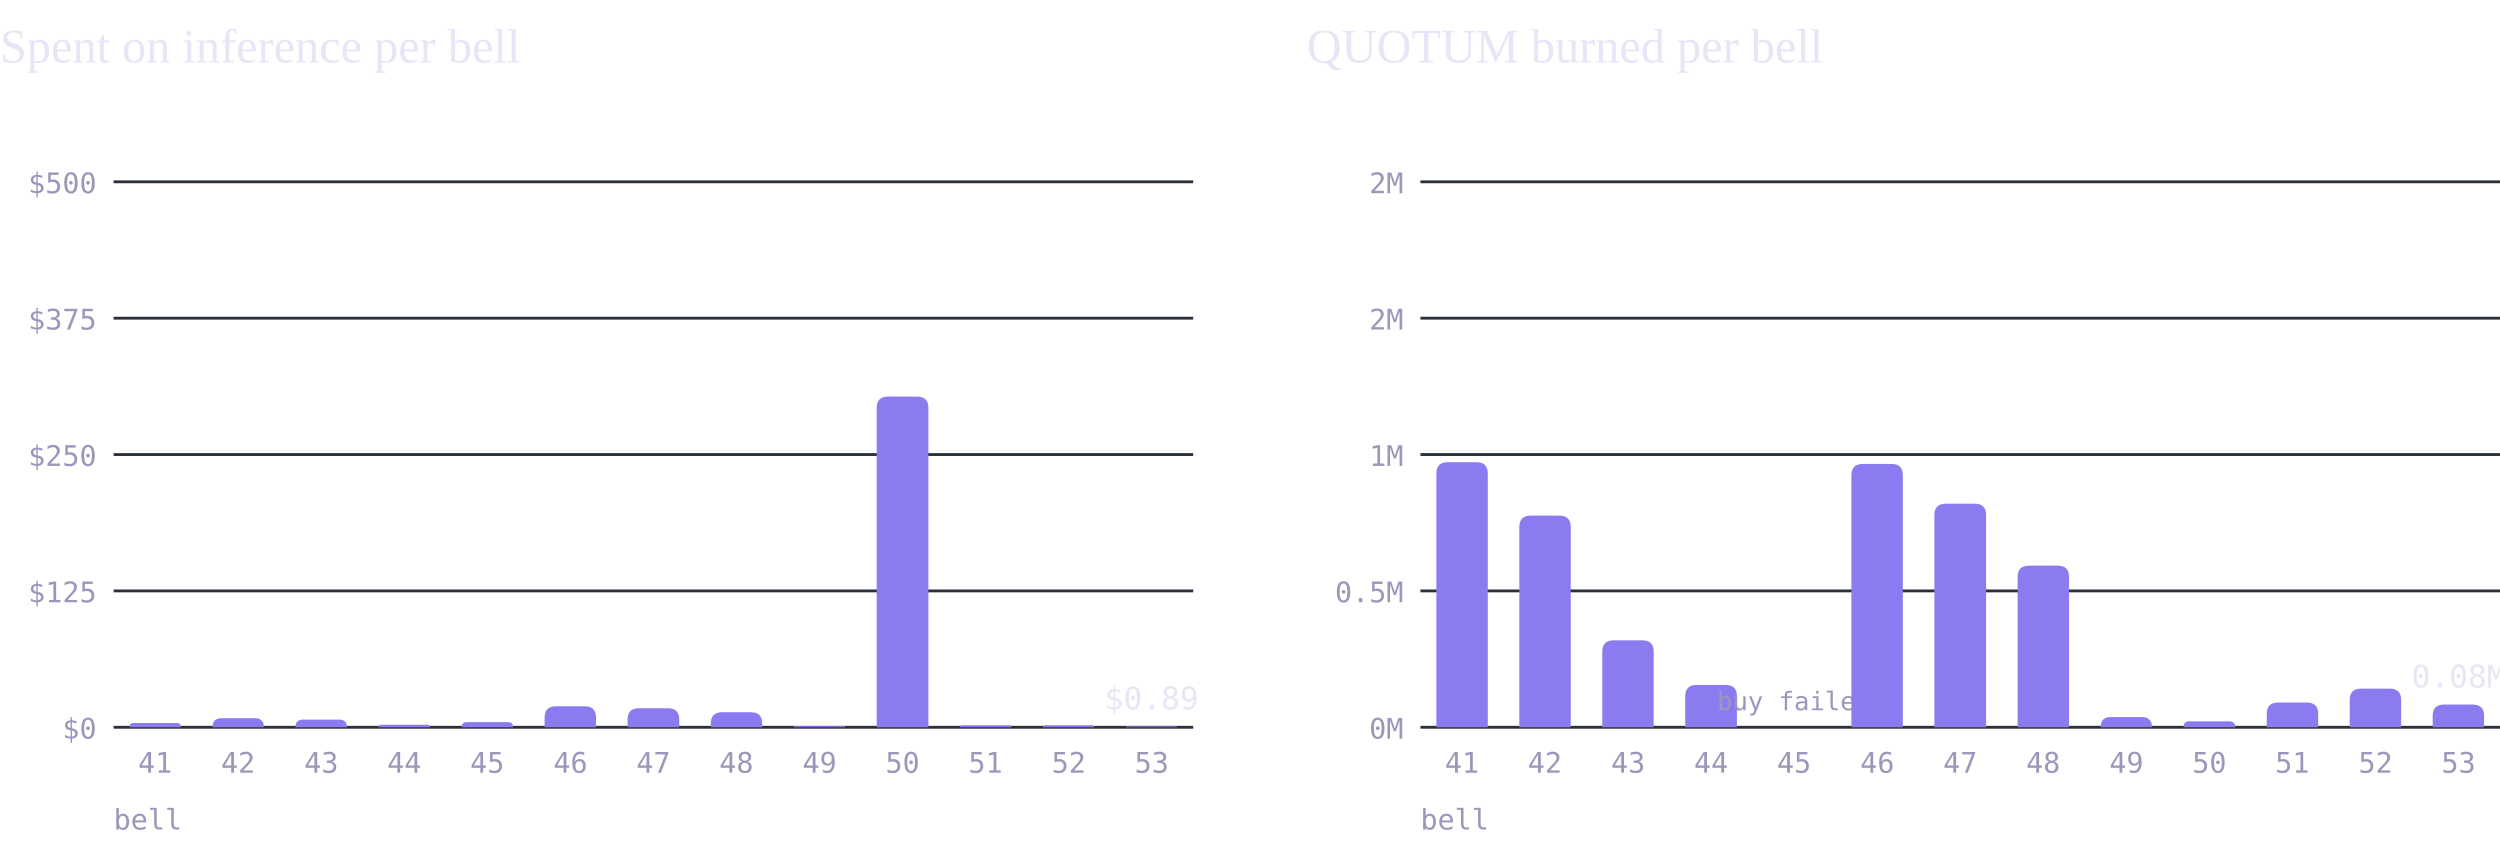
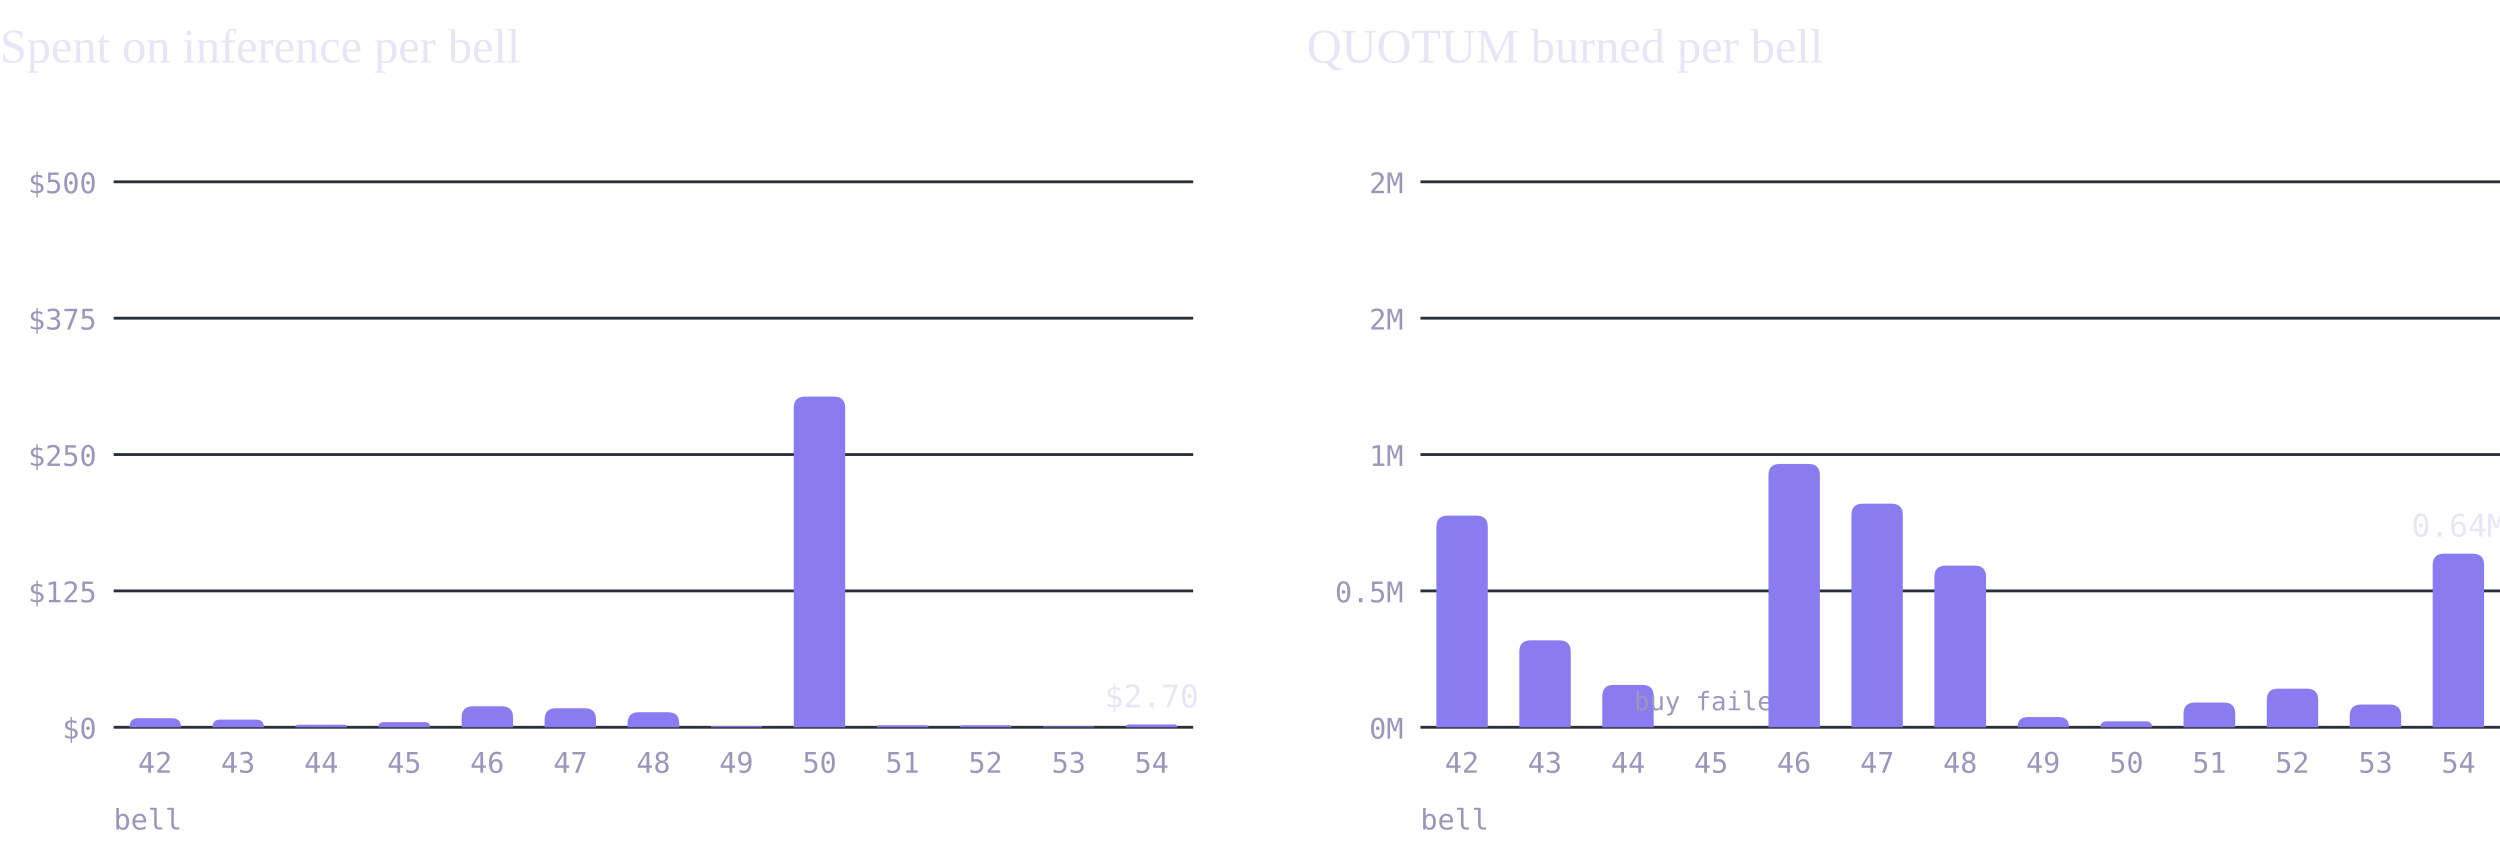
- <svg xmlns="http://www.w3.org/2000/svg" viewBox="0 0 880 300" width="880" height="300" role="img" aria-label="quotum bells 1 to 53: inference spent and QUOTUM burned per bell">
+ <svg xmlns="http://www.w3.org/2000/svg" viewBox="0 0 880 300" width="880" height="300" role="img" aria-label="quotum bells 1 to 54: inference spent and QUOTUM burned per bell">
  <text x="0" y="22" font-family="Georgia,'Times New Roman',serif" font-size="17" fill="#e8e5f7">Spent on inference per bell</text>
  <line x1="40" x2="420" y1="256.0" y2="256.0" stroke="#2a2f3a" stroke-width="1" />
  <text x="34" y="260.0" text-anchor="end" font-family="ui-monospace,SFMono-Regular,Menlo,monospace" font-size="10" fill="#9c97ba">$0</text>
  <line x1="40" x2="420" y1="208.0" y2="208.0" stroke="#2a2f3a" stroke-width="1" />
  <text x="34" y="212.0" text-anchor="end" font-family="ui-monospace,SFMono-Regular,Menlo,monospace" font-size="10" fill="#9c97ba">$125</text>
  <line x1="40" x2="420" y1="160.0" y2="160.0" stroke="#2a2f3a" stroke-width="1" />
  <text x="34" y="164.0" text-anchor="end" font-family="ui-monospace,SFMono-Regular,Menlo,monospace" font-size="10" fill="#9c97ba">$250</text>
  <line x1="40" x2="420" y1="112.0" y2="112.0" stroke="#2a2f3a" stroke-width="1" />
  <text x="34" y="116.0" text-anchor="end" font-family="ui-monospace,SFMono-Regular,Menlo,monospace" font-size="10" fill="#9c97ba">$375</text>
  <line x1="40" x2="420" y1="64.0" y2="64.0" stroke="#2a2f3a" stroke-width="1" />
  <text x="34" y="68.0" text-anchor="end" font-family="ui-monospace,SFMono-Regular,Menlo,monospace" font-size="10" fill="#9c97ba">$500</text>
-   <path d="M45.6,256.0 V256.0 Q45.6,254.5 47.0,254.5 H62.2 Q63.7,254.5 63.7,256.0 V256.0 Z" fill="#8a7cf0" />
-   <text x="54.6" y="272" text-anchor="middle" font-family="ui-monospace,SFMono-Regular,Menlo,monospace" font-size="10" fill="#9c97ba">41</text>
-   <path d="M74.8,256.0 V256.0 Q74.8,252.8 78.0,252.8 H89.7 Q92.9,252.8 92.9,256.0 V256.0 Z" fill="#8a7cf0" />
-   <text x="83.8" y="272" text-anchor="middle" font-family="ui-monospace,SFMono-Regular,Menlo,monospace" font-size="10" fill="#9c97ba">42</text>
-   <path d="M104.0,256.0 V256.0 Q104.0,253.3 106.7,253.3 H119.4 Q122.1,253.3 122.1,256.0 V256.0 Z" fill="#8a7cf0" />
-   <text x="113.1" y="272" text-anchor="middle" font-family="ui-monospace,SFMono-Regular,Menlo,monospace" font-size="10" fill="#9c97ba">43</text>
-   <path d="M133.2,256.0 V256.0 Q133.2,255.1 134.1,255.1 H150.5 Q151.4,255.1 151.4,256.0 V256.0 Z" fill="#8a7cf0" />
-   <text x="142.3" y="272" text-anchor="middle" font-family="ui-monospace,SFMono-Regular,Menlo,monospace" font-size="10" fill="#9c97ba">44</text>
-   <path d="M162.5,256.0 V256.0 Q162.5,254.2 164.3,254.2 H178.8 Q180.6,254.2 180.6,256.0 V256.0 Z" fill="#8a7cf0" />
-   <text x="171.5" y="272" text-anchor="middle" font-family="ui-monospace,SFMono-Regular,Menlo,monospace" font-size="10" fill="#9c97ba">45</text>
-   <path d="M191.7,256.0 V252.6 Q191.7,248.6 195.7,248.6 H205.8 Q209.8,248.6 209.8,252.6 V256.0 Z" fill="#8a7cf0" />
-   <text x="200.8" y="272" text-anchor="middle" font-family="ui-monospace,SFMono-Regular,Menlo,monospace" font-size="10" fill="#9c97ba">46</text>
-   <path d="M220.9,256.0 V253.3 Q220.9,249.3 224.9,249.3 H235.1 Q239.1,249.3 239.1,253.3 V256.0 Z" fill="#8a7cf0" />
-   <text x="230.0" y="272" text-anchor="middle" font-family="ui-monospace,SFMono-Regular,Menlo,monospace" font-size="10" fill="#9c97ba">47</text>
-   <path d="M250.2,256.0 V254.7 Q250.2,250.7 254.2,250.7 H264.3 Q268.3,250.7 268.3,254.7 V256.0 Z" fill="#8a7cf0" />
-   <text x="259.2" y="272" text-anchor="middle" font-family="ui-monospace,SFMono-Regular,Menlo,monospace" font-size="10" fill="#9c97ba">48</text>
-   <path d="M279.4,256.0 V256.0 Q279.4,255.6 279.8,255.6 H297.1 Q297.5,255.6 297.5,256.0 V256.0 Z" fill="#8a7cf0" />
-   <text x="288.5" y="272" text-anchor="middle" font-family="ui-monospace,SFMono-Regular,Menlo,monospace" font-size="10" fill="#9c97ba">49</text>
-   <path d="M308.6,256.0 V143.6 Q308.6,139.6 312.6,139.6 H322.8 Q326.8,139.6 326.8,143.6 V256.0 Z" fill="#8a7cf0" />
-   <text x="317.7" y="272" text-anchor="middle" font-family="ui-monospace,SFMono-Regular,Menlo,monospace" font-size="10" fill="#9c97ba">50</text>
-   <path d="M337.9,256.0 V256.0 Q337.9,255.3 338.5,255.3 H355.3 Q356.0,255.3 356.0,256.0 V256.0 Z" fill="#8a7cf0" />
-   <text x="346.9" y="272" text-anchor="middle" font-family="ui-monospace,SFMono-Regular,Menlo,monospace" font-size="10" fill="#9c97ba">51</text>
-   <path d="M367.1,256.0 V256.0 Q367.1,255.3 367.8,255.3 H384.5 Q385.2,255.3 385.2,256.0 V256.0 Z" fill="#8a7cf0" />
-   <text x="376.2" y="272" text-anchor="middle" font-family="ui-monospace,SFMono-Regular,Menlo,monospace" font-size="10" fill="#9c97ba">52</text>
-   <path d="M396.3,256.0 V256.0 Q396.3,255.7 396.7,255.7 H414.1 Q414.4,255.7 414.4,256.0 V256.0 Z" fill="#8a7cf0" />
-   <text x="405.4" y="272" text-anchor="middle" font-family="ui-monospace,SFMono-Regular,Menlo,monospace" font-size="10" fill="#9c97ba">53</text>
-   <text x="405.4" y="249.7" text-anchor="middle" font-family="ui-monospace,SFMono-Regular,Menlo,monospace" font-size="11" fill="#e8e5f7">$0.89</text>
+   <path d="M45.6,256.0 V256.0 Q45.6,252.8 48.7,252.8 H60.5 Q63.7,252.8 63.7,256.0 V256.0 Z" fill="#8a7cf0" />
+   <text x="54.6" y="272" text-anchor="middle" font-family="ui-monospace,SFMono-Regular,Menlo,monospace" font-size="10" fill="#9c97ba">42</text>
+   <path d="M74.8,256.0 V256.0 Q74.8,253.3 77.5,253.3 H90.2 Q92.9,253.3 92.9,256.0 V256.0 Z" fill="#8a7cf0" />
+   <text x="83.8" y="272" text-anchor="middle" font-family="ui-monospace,SFMono-Regular,Menlo,monospace" font-size="10" fill="#9c97ba">43</text>
+   <path d="M104.0,256.0 V256.0 Q104.0,255.1 104.9,255.1 H121.3 Q122.1,255.1 122.1,256.0 V256.0 Z" fill="#8a7cf0" />
+   <text x="113.1" y="272" text-anchor="middle" font-family="ui-monospace,SFMono-Regular,Menlo,monospace" font-size="10" fill="#9c97ba">44</text>
+   <path d="M133.2,256.0 V256.0 Q133.2,254.2 135.0,254.2 H149.6 Q151.4,254.2 151.4,256.0 V256.0 Z" fill="#8a7cf0" />
+   <text x="142.3" y="272" text-anchor="middle" font-family="ui-monospace,SFMono-Regular,Menlo,monospace" font-size="10" fill="#9c97ba">45</text>
+   <path d="M162.5,256.0 V252.6 Q162.5,248.6 166.5,248.6 H176.6 Q180.6,248.6 180.6,252.6 V256.0 Z" fill="#8a7cf0" />
+   <text x="171.5" y="272" text-anchor="middle" font-family="ui-monospace,SFMono-Regular,Menlo,monospace" font-size="10" fill="#9c97ba">46</text>
+   <path d="M191.7,256.0 V253.3 Q191.7,249.3 195.7,249.3 H205.8 Q209.8,249.3 209.8,253.3 V256.0 Z" fill="#8a7cf0" />
+   <text x="200.8" y="272" text-anchor="middle" font-family="ui-monospace,SFMono-Regular,Menlo,monospace" font-size="10" fill="#9c97ba">47</text>
+   <path d="M220.9,256.0 V254.7 Q220.9,250.7 224.9,250.7 H235.1 Q239.1,250.7 239.1,254.7 V256.0 Z" fill="#8a7cf0" />
+   <text x="230.0" y="272" text-anchor="middle" font-family="ui-monospace,SFMono-Regular,Menlo,monospace" font-size="10" fill="#9c97ba">48</text>
+   <path d="M250.2,256.0 V256.0 Q250.2,255.6 250.5,255.6 H267.9 Q268.3,255.6 268.3,256.0 V256.0 Z" fill="#8a7cf0" />
+   <text x="259.2" y="272" text-anchor="middle" font-family="ui-monospace,SFMono-Regular,Menlo,monospace" font-size="10" fill="#9c97ba">49</text>
+   <path d="M279.4,256.0 V143.6 Q279.4,139.6 283.4,139.6 H293.5 Q297.5,139.6 297.5,143.6 V256.0 Z" fill="#8a7cf0" />
+   <text x="288.5" y="272" text-anchor="middle" font-family="ui-monospace,SFMono-Regular,Menlo,monospace" font-size="10" fill="#9c97ba">50</text>
+   <path d="M308.6,256.0 V256.0 Q308.6,255.3 309.3,255.3 H326.1 Q326.8,255.3 326.8,256.0 V256.0 Z" fill="#8a7cf0" />
+   <text x="317.7" y="272" text-anchor="middle" font-family="ui-monospace,SFMono-Regular,Menlo,monospace" font-size="10" fill="#9c97ba">51</text>
+   <path d="M337.9,256.0 V256.0 Q337.9,255.3 338.6,255.3 H355.3 Q356.0,255.3 356.0,256.0 V256.0 Z" fill="#8a7cf0" />
+   <text x="346.9" y="272" text-anchor="middle" font-family="ui-monospace,SFMono-Regular,Menlo,monospace" font-size="10" fill="#9c97ba">52</text>
+   <path d="M367.1,256.0 V256.0 Q367.1,255.7 367.4,255.7 H384.9 Q385.2,255.7 385.2,256.0 V256.0 Z" fill="#8a7cf0" />
+   <text x="376.2" y="272" text-anchor="middle" font-family="ui-monospace,SFMono-Regular,Menlo,monospace" font-size="10" fill="#9c97ba">53</text>
+   <path d="M396.3,256.0 V256.0 Q396.3,255.0 397.4,255.0 H413.4 Q414.4,255.0 414.4,256.0 V256.0 Z" fill="#8a7cf0" />
+   <text x="405.4" y="272" text-anchor="middle" font-family="ui-monospace,SFMono-Regular,Menlo,monospace" font-size="10" fill="#9c97ba">54</text>
+   <text x="405.4" y="249.0" text-anchor="middle" font-family="ui-monospace,SFMono-Regular,Menlo,monospace" font-size="11" fill="#e8e5f7">$2.70</text>
  <text x="40" y="292" font-family="ui-monospace,SFMono-Regular,Menlo,monospace" font-size="10" fill="#9c97ba">bell</text>
  <text x="460" y="22" font-family="Georgia,'Times New Roman',serif" font-size="17" fill="#e8e5f7">QUOTUM burned per bell</text>
  <line x1="500" x2="880" y1="256.0" y2="256.0" stroke="#2a2f3a" stroke-width="1" />
  <text x="494" y="260.0" text-anchor="end" font-family="ui-monospace,SFMono-Regular,Menlo,monospace" font-size="10" fill="#9c97ba">0M</text>
  <line x1="500" x2="880" y1="208.0" y2="208.0" stroke="#2a2f3a" stroke-width="1" />
  <text x="494" y="212.0" text-anchor="end" font-family="ui-monospace,SFMono-Regular,Menlo,monospace" font-size="10" fill="#9c97ba">0.5M</text>
  <line x1="500" x2="880" y1="160.0" y2="160.0" stroke="#2a2f3a" stroke-width="1" />
  <text x="494" y="164.0" text-anchor="end" font-family="ui-monospace,SFMono-Regular,Menlo,monospace" font-size="10" fill="#9c97ba">1M</text>
  <line x1="500" x2="880" y1="112.0" y2="112.0" stroke="#2a2f3a" stroke-width="1" />
  <text x="494" y="116.0" text-anchor="end" font-family="ui-monospace,SFMono-Regular,Menlo,monospace" font-size="10" fill="#9c97ba">2M</text>
  <line x1="500" x2="880" y1="64.0" y2="64.0" stroke="#2a2f3a" stroke-width="1" />
  <text x="494" y="68.0" text-anchor="end" font-family="ui-monospace,SFMono-Regular,Menlo,monospace" font-size="10" fill="#9c97ba">2M</text>
-   <path d="M505.6,256.0 V166.7 Q505.6,162.7 509.6,162.7 H519.7 Q523.7,162.7 523.7,166.7 V256.0 Z" fill="#8a7cf0" />
-   <text x="514.6" y="272" text-anchor="middle" font-family="ui-monospace,SFMono-Regular,Menlo,monospace" font-size="10" fill="#9c97ba">41</text>
-   <path d="M534.8,256.0 V185.5 Q534.8,181.5 538.8,181.5 H548.9 Q552.9,181.5 552.9,185.5 V256.0 Z" fill="#8a7cf0" />
-   <text x="543.8" y="272" text-anchor="middle" font-family="ui-monospace,SFMono-Regular,Menlo,monospace" font-size="10" fill="#9c97ba">42</text>
-   <path d="M564.0,256.0 V229.4 Q564.0,225.4 568.0,225.4 H578.1 Q582.1,225.4 582.1,229.4 V256.0 Z" fill="#8a7cf0" />
-   <text x="573.1" y="272" text-anchor="middle" font-family="ui-monospace,SFMono-Regular,Menlo,monospace" font-size="10" fill="#9c97ba">43</text>
-   <path d="M593.2,256.0 V245.1 Q593.2,241.1 597.2,241.1 H607.4 Q611.4,241.1 611.4,245.1 V256.0 Z" fill="#8a7cf0" />
-   <text x="602.3" y="272" text-anchor="middle" font-family="ui-monospace,SFMono-Regular,Menlo,monospace" font-size="10" fill="#9c97ba">44</text>
-   <text x="631.5" y="272" text-anchor="middle" font-family="ui-monospace,SFMono-Regular,Menlo,monospace" font-size="10" fill="#9c97ba">45</text>
-   <text x="631.5" y="250" text-anchor="middle" font-family="ui-monospace,SFMono-Regular,Menlo,monospace" font-size="9" fill="#9c97ba">buy failed</text>
-   <path d="M651.7,256.0 V167.3 Q651.7,163.3 655.7,163.3 H665.8 Q669.8,163.3 669.8,167.3 V256.0 Z" fill="#8a7cf0" />
-   <text x="660.8" y="272" text-anchor="middle" font-family="ui-monospace,SFMono-Regular,Menlo,monospace" font-size="10" fill="#9c97ba">46</text>
-   <path d="M680.9,256.0 V181.3 Q680.9,177.3 684.9,177.3 H695.1 Q699.1,177.3 699.1,181.3 V256.0 Z" fill="#8a7cf0" />
-   <text x="690.0" y="272" text-anchor="middle" font-family="ui-monospace,SFMono-Regular,Menlo,monospace" font-size="10" fill="#9c97ba">47</text>
-   <path d="M710.2,256.0 V203.1 Q710.2,199.1 714.2,199.1 H724.3 Q728.3,199.1 728.3,203.1 V256.0 Z" fill="#8a7cf0" />
-   <text x="719.2" y="272" text-anchor="middle" font-family="ui-monospace,SFMono-Regular,Menlo,monospace" font-size="10" fill="#9c97ba">48</text>
-   <path d="M739.4,256.0 V256.0 Q739.4,252.4 743.0,252.4 H753.9 Q757.5,252.4 757.5,256.0 V256.0 Z" fill="#8a7cf0" />
-   <text x="748.5" y="272" text-anchor="middle" font-family="ui-monospace,SFMono-Regular,Menlo,monospace" font-size="10" fill="#9c97ba">49</text>
-   <path d="M768.6,256.0 V256.0 Q768.6,253.9 770.7,253.9 H784.6 Q786.8,253.9 786.8,256.0 V256.0 Z" fill="#8a7cf0" />
-   <text x="777.7" y="272" text-anchor="middle" font-family="ui-monospace,SFMono-Regular,Menlo,monospace" font-size="10" fill="#9c97ba">50</text>
-   <path d="M797.9,256.0 V251.3 Q797.9,247.3 801.9,247.3 H812.0 Q816.0,247.3 816.0,251.3 V256.0 Z" fill="#8a7cf0" />
-   <text x="806.9" y="272" text-anchor="middle" font-family="ui-monospace,SFMono-Regular,Menlo,monospace" font-size="10" fill="#9c97ba">51</text>
-   <path d="M827.1,256.0 V246.4 Q827.1,242.4 831.1,242.4 H841.2 Q845.2,242.4 845.2,246.4 V256.0 Z" fill="#8a7cf0" />
-   <text x="836.2" y="272" text-anchor="middle" font-family="ui-monospace,SFMono-Regular,Menlo,monospace" font-size="10" fill="#9c97ba">52</text>
-   <path d="M856.3,256.0 V252.0 Q856.3,248.0 860.3,248.0 H870.4 Q874.4,248.0 874.4,252.0 V256.0 Z" fill="#8a7cf0" />
-   <text x="865.4" y="272" text-anchor="middle" font-family="ui-monospace,SFMono-Regular,Menlo,monospace" font-size="10" fill="#9c97ba">53</text>
-   <text x="865.4" y="242.0" text-anchor="middle" font-family="ui-monospace,SFMono-Regular,Menlo,monospace" font-size="11" fill="#e8e5f7">0.08M</text>
+   <path d="M505.6,256.0 V185.5 Q505.6,181.5 509.6,181.5 H519.7 Q523.7,181.5 523.7,185.5 V256.0 Z" fill="#8a7cf0" />
+   <text x="514.6" y="272" text-anchor="middle" font-family="ui-monospace,SFMono-Regular,Menlo,monospace" font-size="10" fill="#9c97ba">42</text>
+   <path d="M534.8,256.0 V229.4 Q534.8,225.4 538.8,225.4 H548.9 Q552.9,225.4 552.9,229.4 V256.0 Z" fill="#8a7cf0" />
+   <text x="543.8" y="272" text-anchor="middle" font-family="ui-monospace,SFMono-Regular,Menlo,monospace" font-size="10" fill="#9c97ba">43</text>
+   <path d="M564.0,256.0 V245.1 Q564.0,241.1 568.0,241.1 H578.1 Q582.1,241.1 582.1,245.1 V256.0 Z" fill="#8a7cf0" />
+   <text x="573.1" y="272" text-anchor="middle" font-family="ui-monospace,SFMono-Regular,Menlo,monospace" font-size="10" fill="#9c97ba">44</text>
+   <text x="602.3" y="272" text-anchor="middle" font-family="ui-monospace,SFMono-Regular,Menlo,monospace" font-size="10" fill="#9c97ba">45</text>
+   <text x="602.3" y="250" text-anchor="middle" font-family="ui-monospace,SFMono-Regular,Menlo,monospace" font-size="9" fill="#9c97ba">buy failed</text>
+   <path d="M622.5,256.0 V167.3 Q622.5,163.3 626.5,163.3 H636.6 Q640.6,163.3 640.6,167.3 V256.0 Z" fill="#8a7cf0" />
+   <text x="631.5" y="272" text-anchor="middle" font-family="ui-monospace,SFMono-Regular,Menlo,monospace" font-size="10" fill="#9c97ba">46</text>
+   <path d="M651.7,256.0 V181.3 Q651.7,177.3 655.7,177.3 H665.8 Q669.8,177.3 669.8,181.3 V256.0 Z" fill="#8a7cf0" />
+   <text x="660.8" y="272" text-anchor="middle" font-family="ui-monospace,SFMono-Regular,Menlo,monospace" font-size="10" fill="#9c97ba">47</text>
+   <path d="M680.9,256.0 V203.1 Q680.9,199.1 684.9,199.1 H695.1 Q699.1,199.1 699.1,203.1 V256.0 Z" fill="#8a7cf0" />
+   <text x="690.0" y="272" text-anchor="middle" font-family="ui-monospace,SFMono-Regular,Menlo,monospace" font-size="10" fill="#9c97ba">48</text>
+   <path d="M710.2,256.0 V256.0 Q710.2,252.4 713.8,252.4 H724.7 Q728.3,252.4 728.3,256.0 V256.0 Z" fill="#8a7cf0" />
+   <text x="719.2" y="272" text-anchor="middle" font-family="ui-monospace,SFMono-Regular,Menlo,monospace" font-size="10" fill="#9c97ba">49</text>
+   <path d="M739.4,256.0 V256.0 Q739.4,253.9 741.5,253.9 H755.4 Q757.5,253.9 757.5,256.0 V256.0 Z" fill="#8a7cf0" />
+   <text x="748.5" y="272" text-anchor="middle" font-family="ui-monospace,SFMono-Regular,Menlo,monospace" font-size="10" fill="#9c97ba">50</text>
+   <path d="M768.6,256.0 V251.3 Q768.6,247.3 772.6,247.3 H782.8 Q786.8,247.3 786.8,251.3 V256.0 Z" fill="#8a7cf0" />
+   <text x="777.7" y="272" text-anchor="middle" font-family="ui-monospace,SFMono-Regular,Menlo,monospace" font-size="10" fill="#9c97ba">51</text>
+   <path d="M797.9,256.0 V246.4 Q797.9,242.4 801.9,242.4 H812.0 Q816.0,242.4 816.0,246.4 V256.0 Z" fill="#8a7cf0" />
+   <text x="806.9" y="272" text-anchor="middle" font-family="ui-monospace,SFMono-Regular,Menlo,monospace" font-size="10" fill="#9c97ba">52</text>
+   <path d="M827.1,256.0 V252.0 Q827.1,248.0 831.1,248.0 H841.2 Q845.2,248.0 845.2,252.0 V256.0 Z" fill="#8a7cf0" />
+   <text x="836.2" y="272" text-anchor="middle" font-family="ui-monospace,SFMono-Regular,Menlo,monospace" font-size="10" fill="#9c97ba">53</text>
+   <path d="M856.3,256.0 V198.9 Q856.3,194.9 860.3,194.9 H870.4 Q874.4,194.9 874.4,198.9 V256.0 Z" fill="#8a7cf0" />
+   <text x="865.4" y="272" text-anchor="middle" font-family="ui-monospace,SFMono-Regular,Menlo,monospace" font-size="10" fill="#9c97ba">54</text>
+   <text x="865.4" y="188.9" text-anchor="middle" font-family="ui-monospace,SFMono-Regular,Menlo,monospace" font-size="11" fill="#e8e5f7">0.64M</text>
  <text x="500" y="292" font-family="ui-monospace,SFMono-Regular,Menlo,monospace" font-size="10" fill="#9c97ba">bell</text>
</svg>
